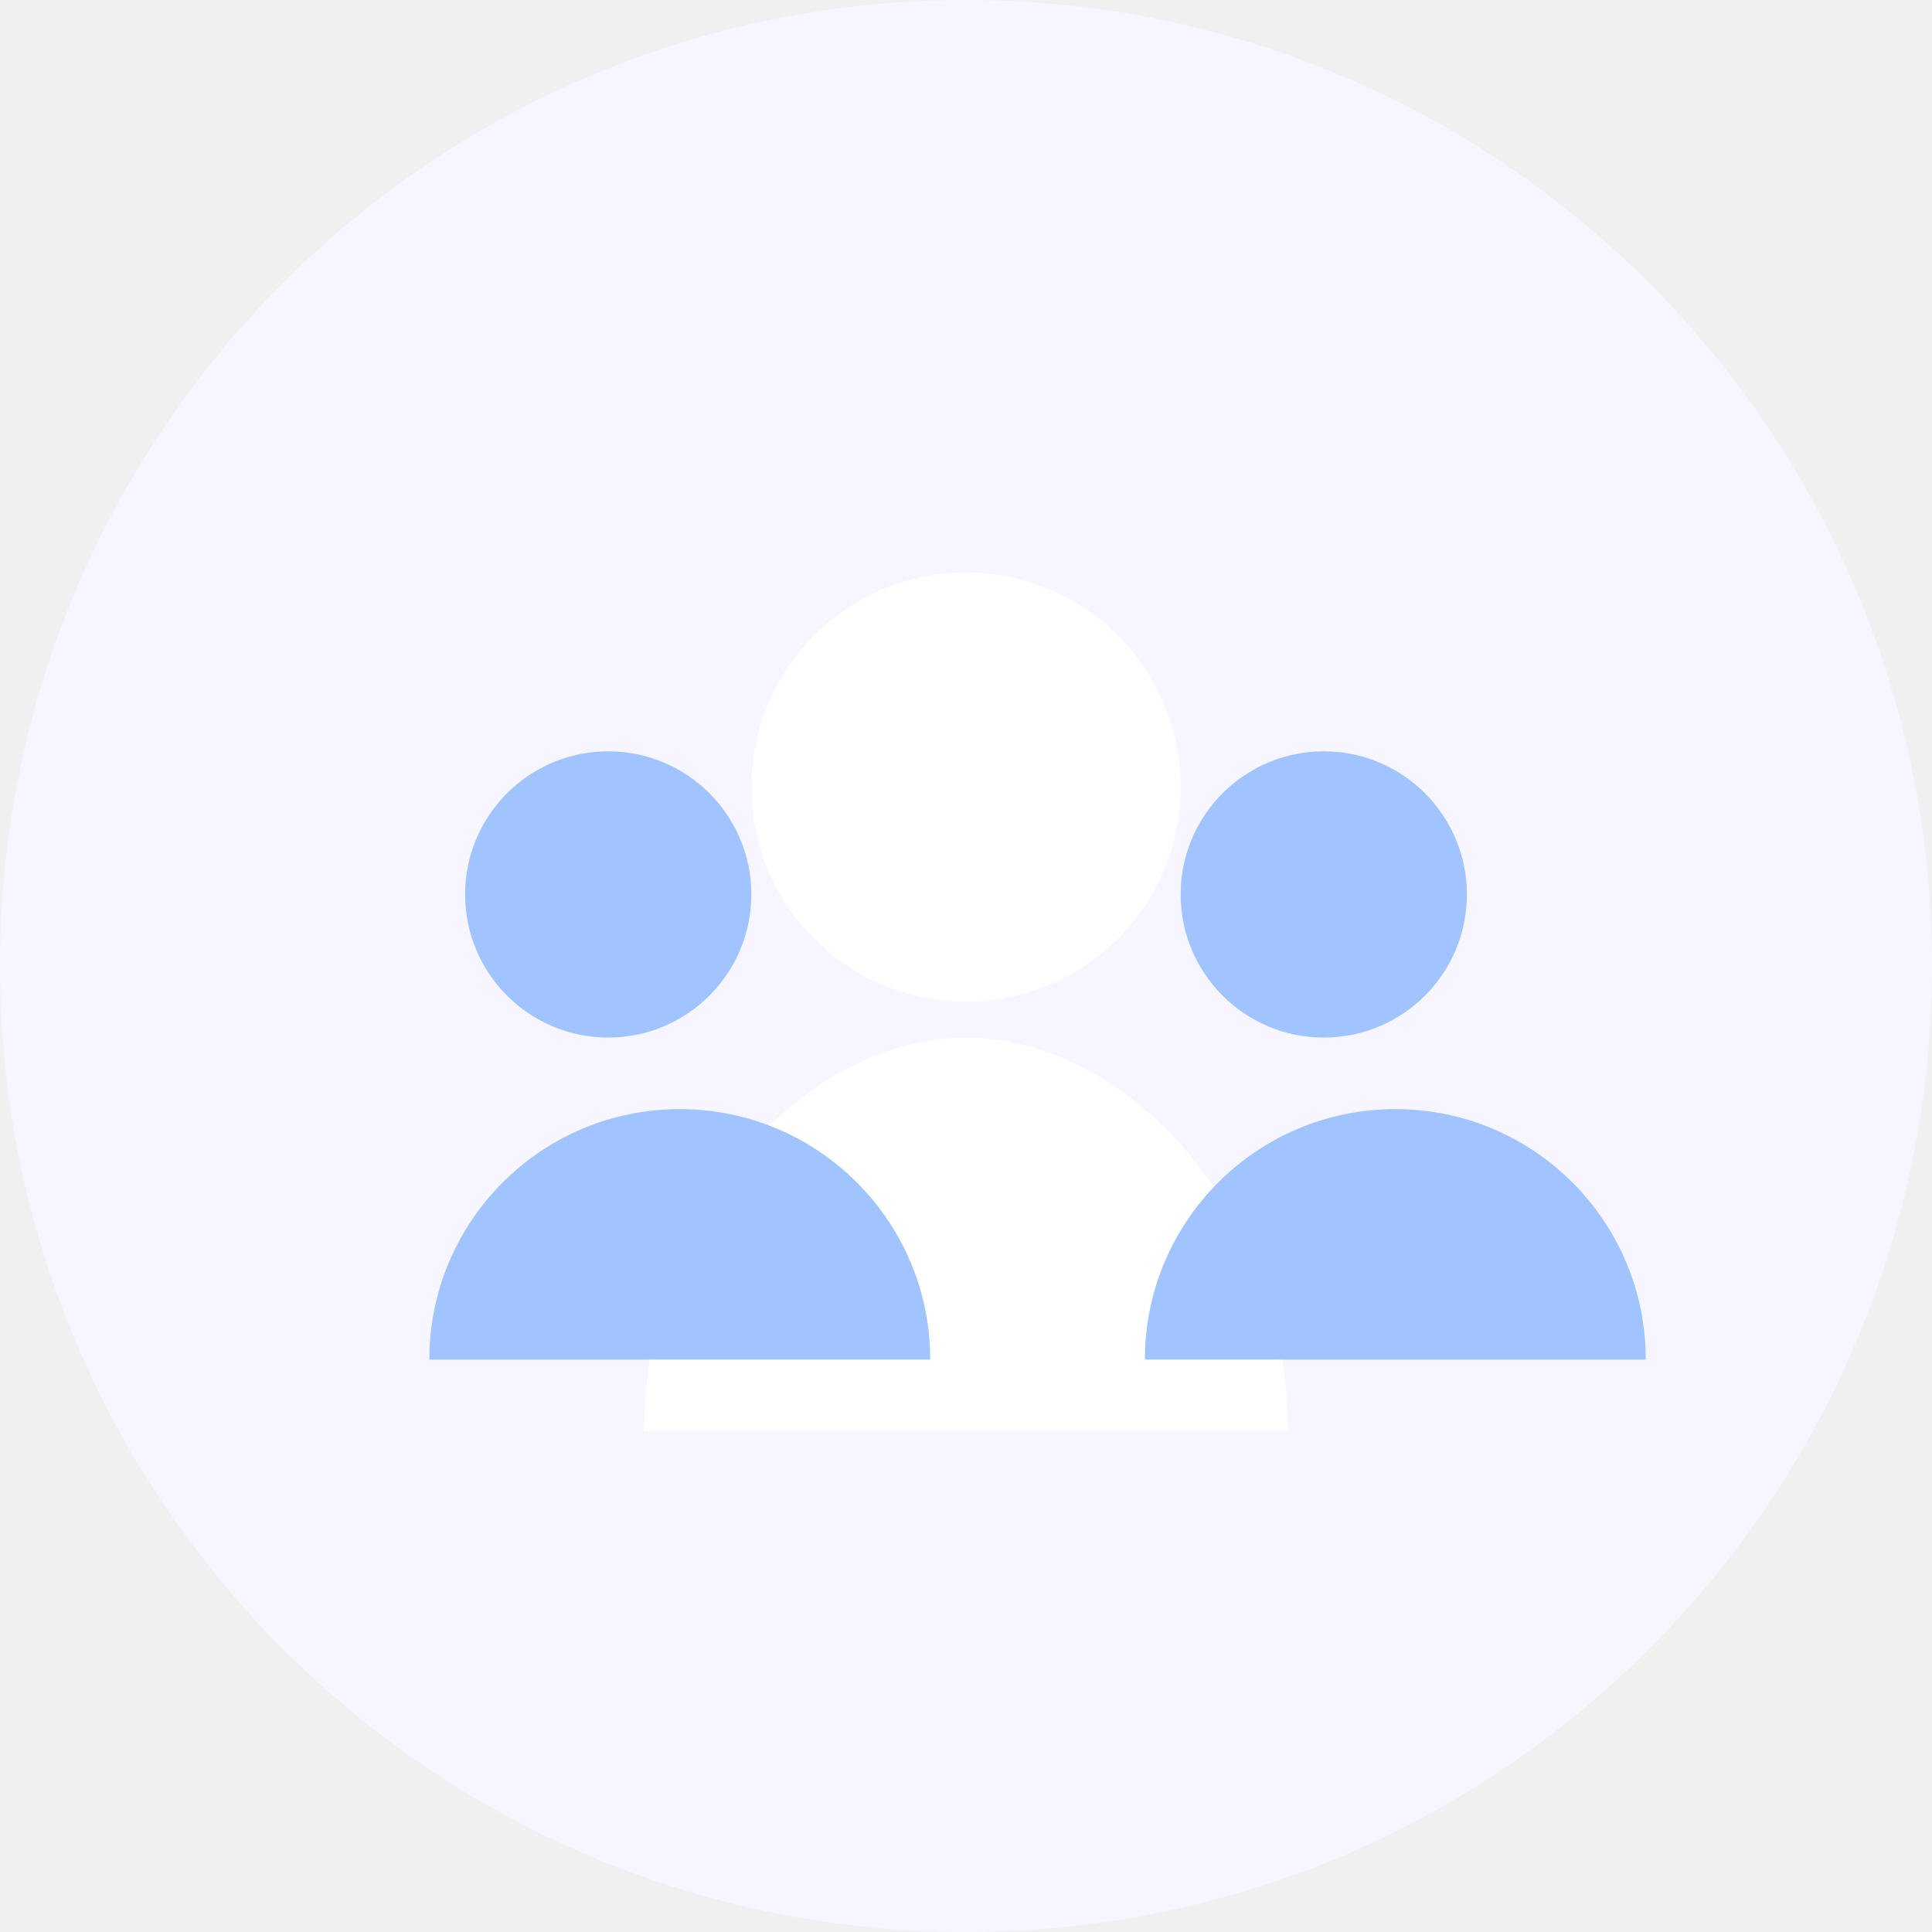
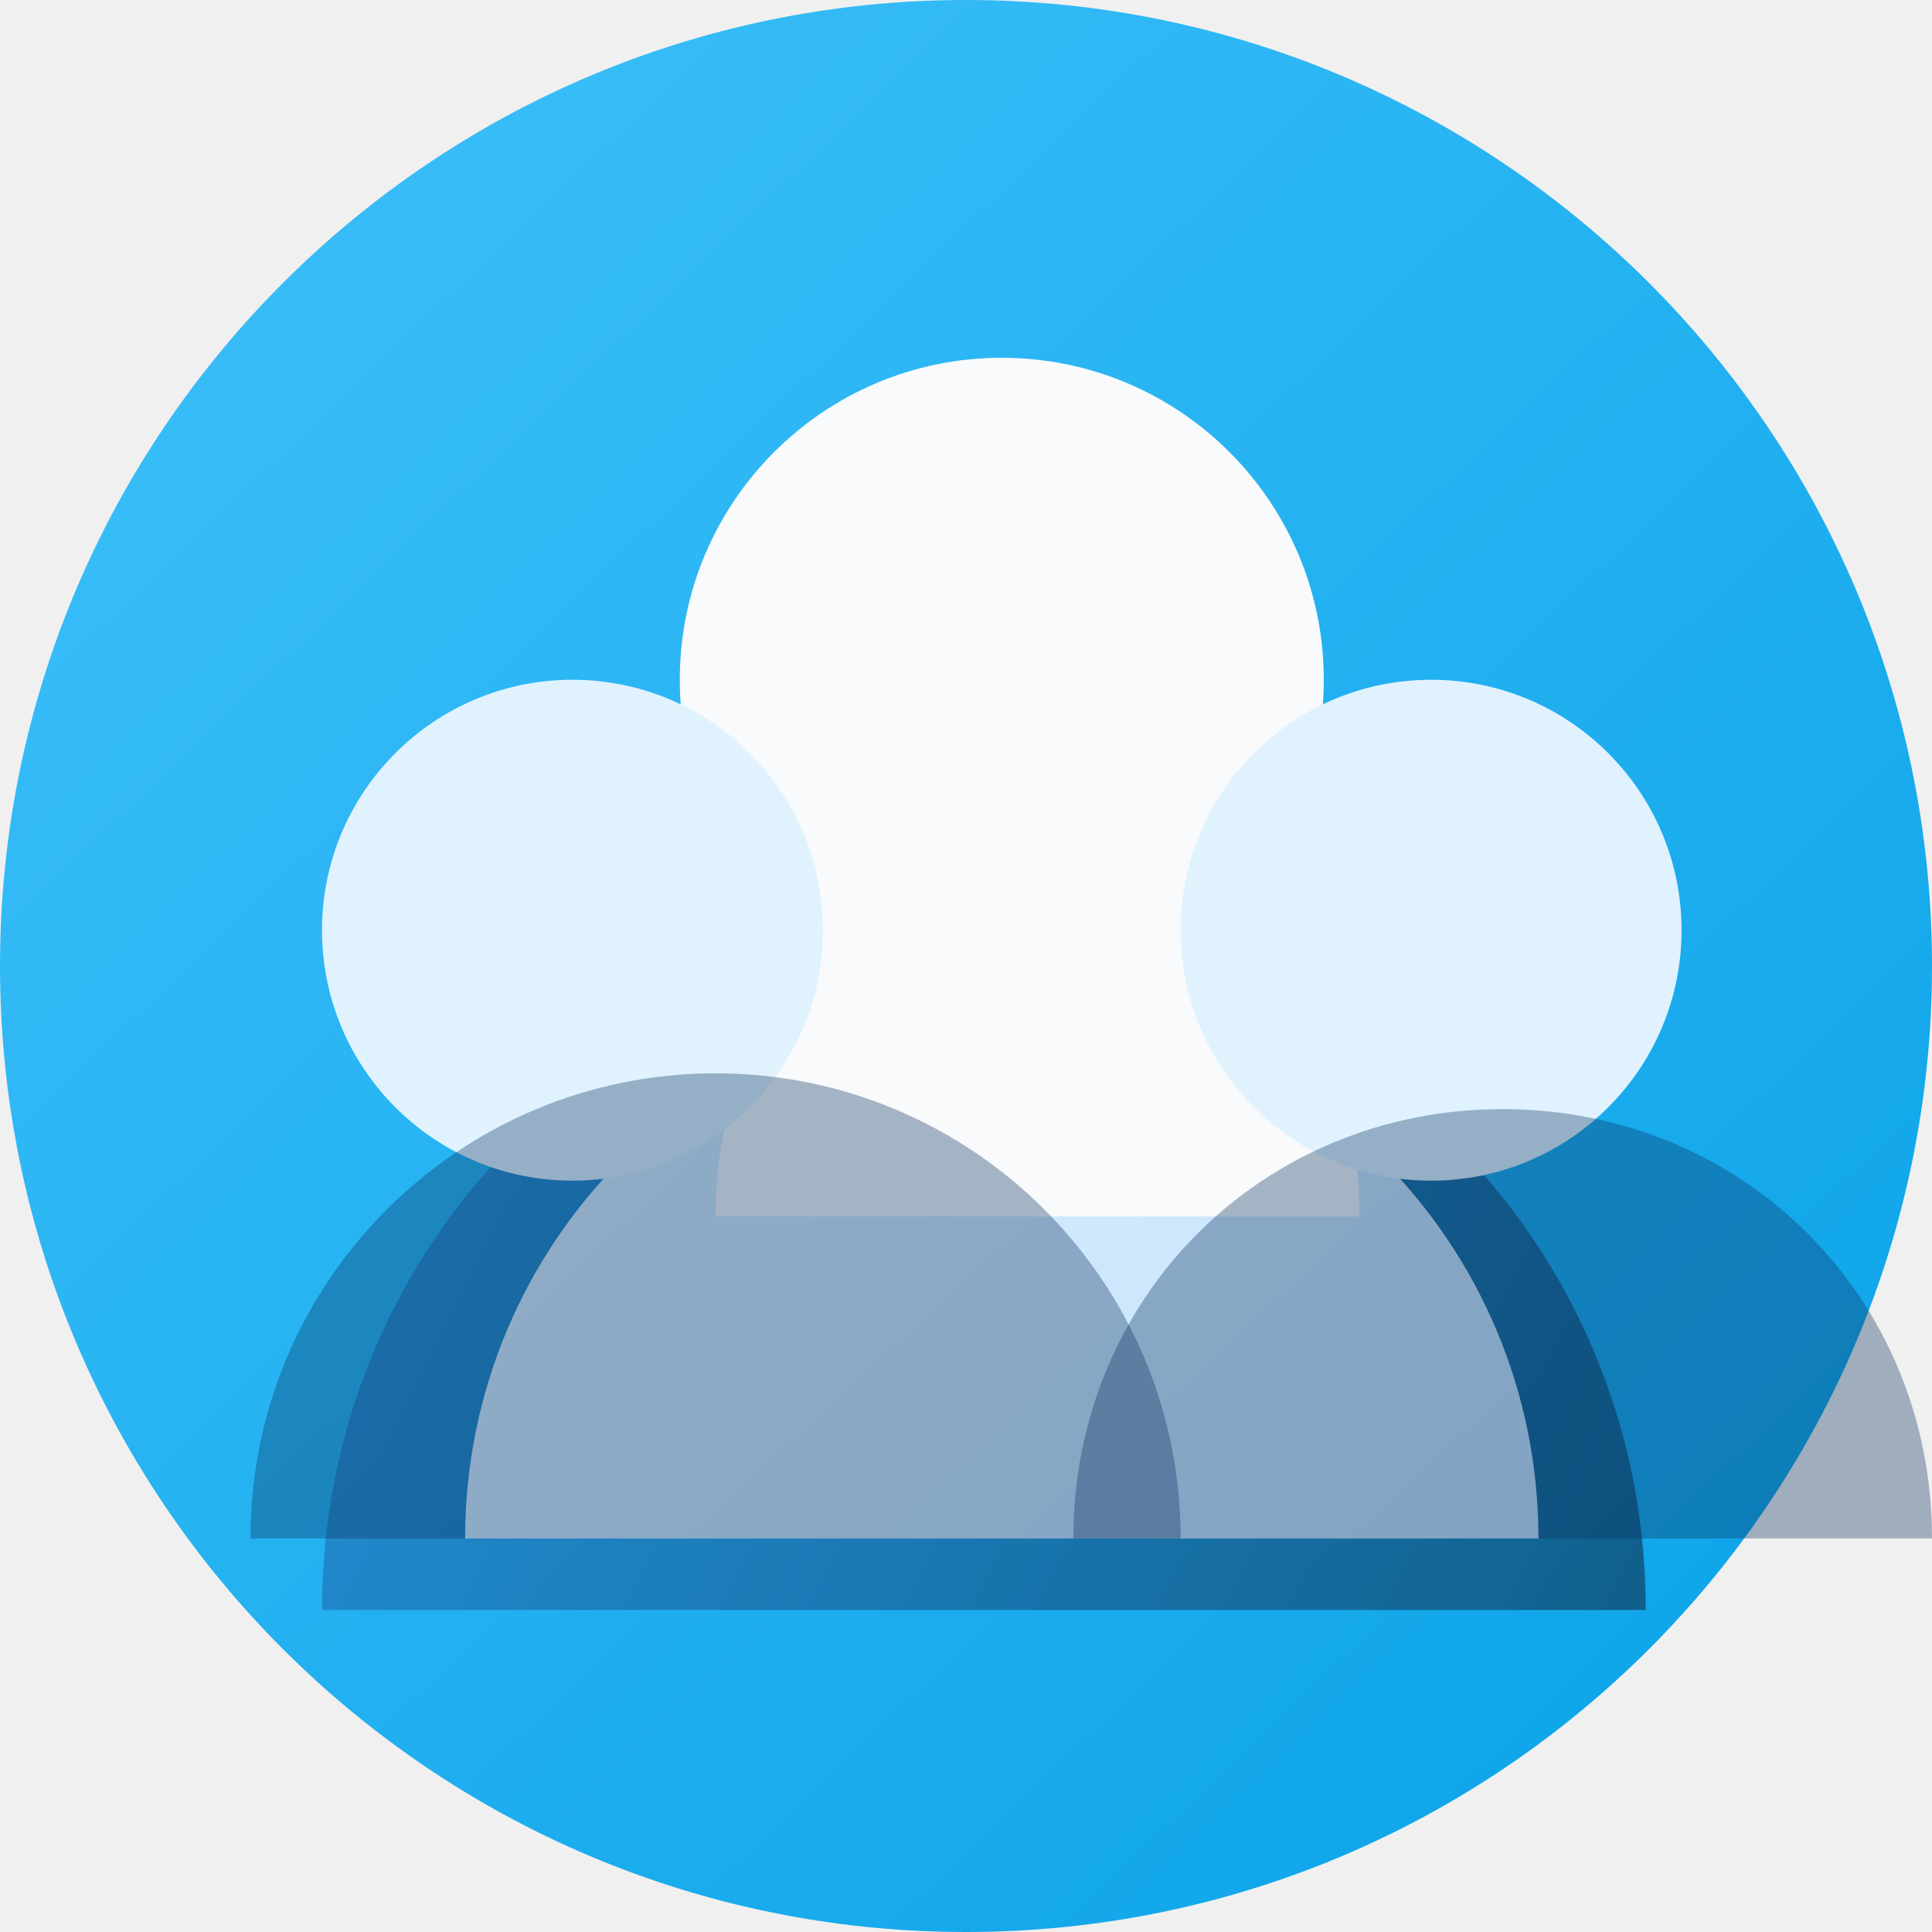
<svg xmlns="http://www.w3.org/2000/svg" width="108" height="108" viewBox="0 0 108 108" fill="none">
-   <circle cx="54" cy="54" r="54" fill="#F7F5FF" />
-   <circle cx="54" cy="44" r="12" fill="#FFFFFF" />
-   <path d="M36 80C36 67.85 44.925 58 54 58C63.075 58 72 67.85 72 80H36Z" fill="#FFFFFF" />
-   <circle cx="34" cy="50" r="8" fill="#A0C4FF" />
-   <path d="M24 76C24 68.268 30.268 62 38 62C45.732 62 52 68.268 52 76H24Z" fill="#A0C4FF" />
-   <circle cx="74" cy="50" r="8" fill="#A0C4FF" />
-   <path d="M64 76C64 68.268 70.268 62 78 62C85.732 62 92 68.268 92 76H64Z" fill="#A0C4FF" />
+   <defs>
+     <linearGradient id="groups-bg" x1="16" y1="12" x2="96" y2="96" gradientUnits="userSpaceOnUse">
+       <stop stop-color="#38BDF8" />
+       <stop offset="1" stop-color="#0EA5E9" />
+     </linearGradient>
+     <linearGradient id="groups-inner" x1="30" y1="40" x2="78" y2="92" gradientUnits="userSpaceOnUse">
+       <stop stop-color="#E0F2FE" />
+       <stop offset="1" stop-color="#C4E1FB" />
+     </linearGradient>
+     <linearGradient id="groups-shadow" x1="18" y1="60" x2="90" y2="96" gradientUnits="userSpaceOnUse">
+       <stop stop-color="#1E3A8A" stop-opacity="0.3" />
+       <stop offset="1" stop-color="#0F172A" stop-opacity="0.5" />
+     </linearGradient>
+   </defs>
+   <circle cx="54" cy="54" r="54" fill="url(#groups-bg)" />
+   <path d="M18 90C18 69.461 34.461 53 55 53C75.539 53 92 69.461 92 90H18Z" fill="url(#groups-shadow)" />
+   <path d="M26 86C26 69.431 39.431 56 56 56C72.569 56 86 69.431 86 86H26Z" fill="url(#groups-inner)" />
+   <circle cx="56" cy="38" r="18" fill="#F8FAFC" />
+   <path d="M40 68C40 55.85 48.925 46 58 46C67.075 46 76 55.85 76 68H40Z" fill="#F8FAFC" />
+   <circle cx="32" cy="52" r="14" fill="#E0F2FE" />
+   <circle cx="80" cy="52" r="14" fill="#E0F2FE" />
+   <path d="M14 86C14 71.641 25.641 60 40 60C54.359 60 66 71.641 66 86H14Z" fill="#0B3160" fill-opacity="0.35" />
+   <path d="M60 86C60 72.536 70.536 62 84 62C97.464 62 108 72.536 108 86H60Z" fill="#0B3160" fill-opacity="0.35" />
</svg>
